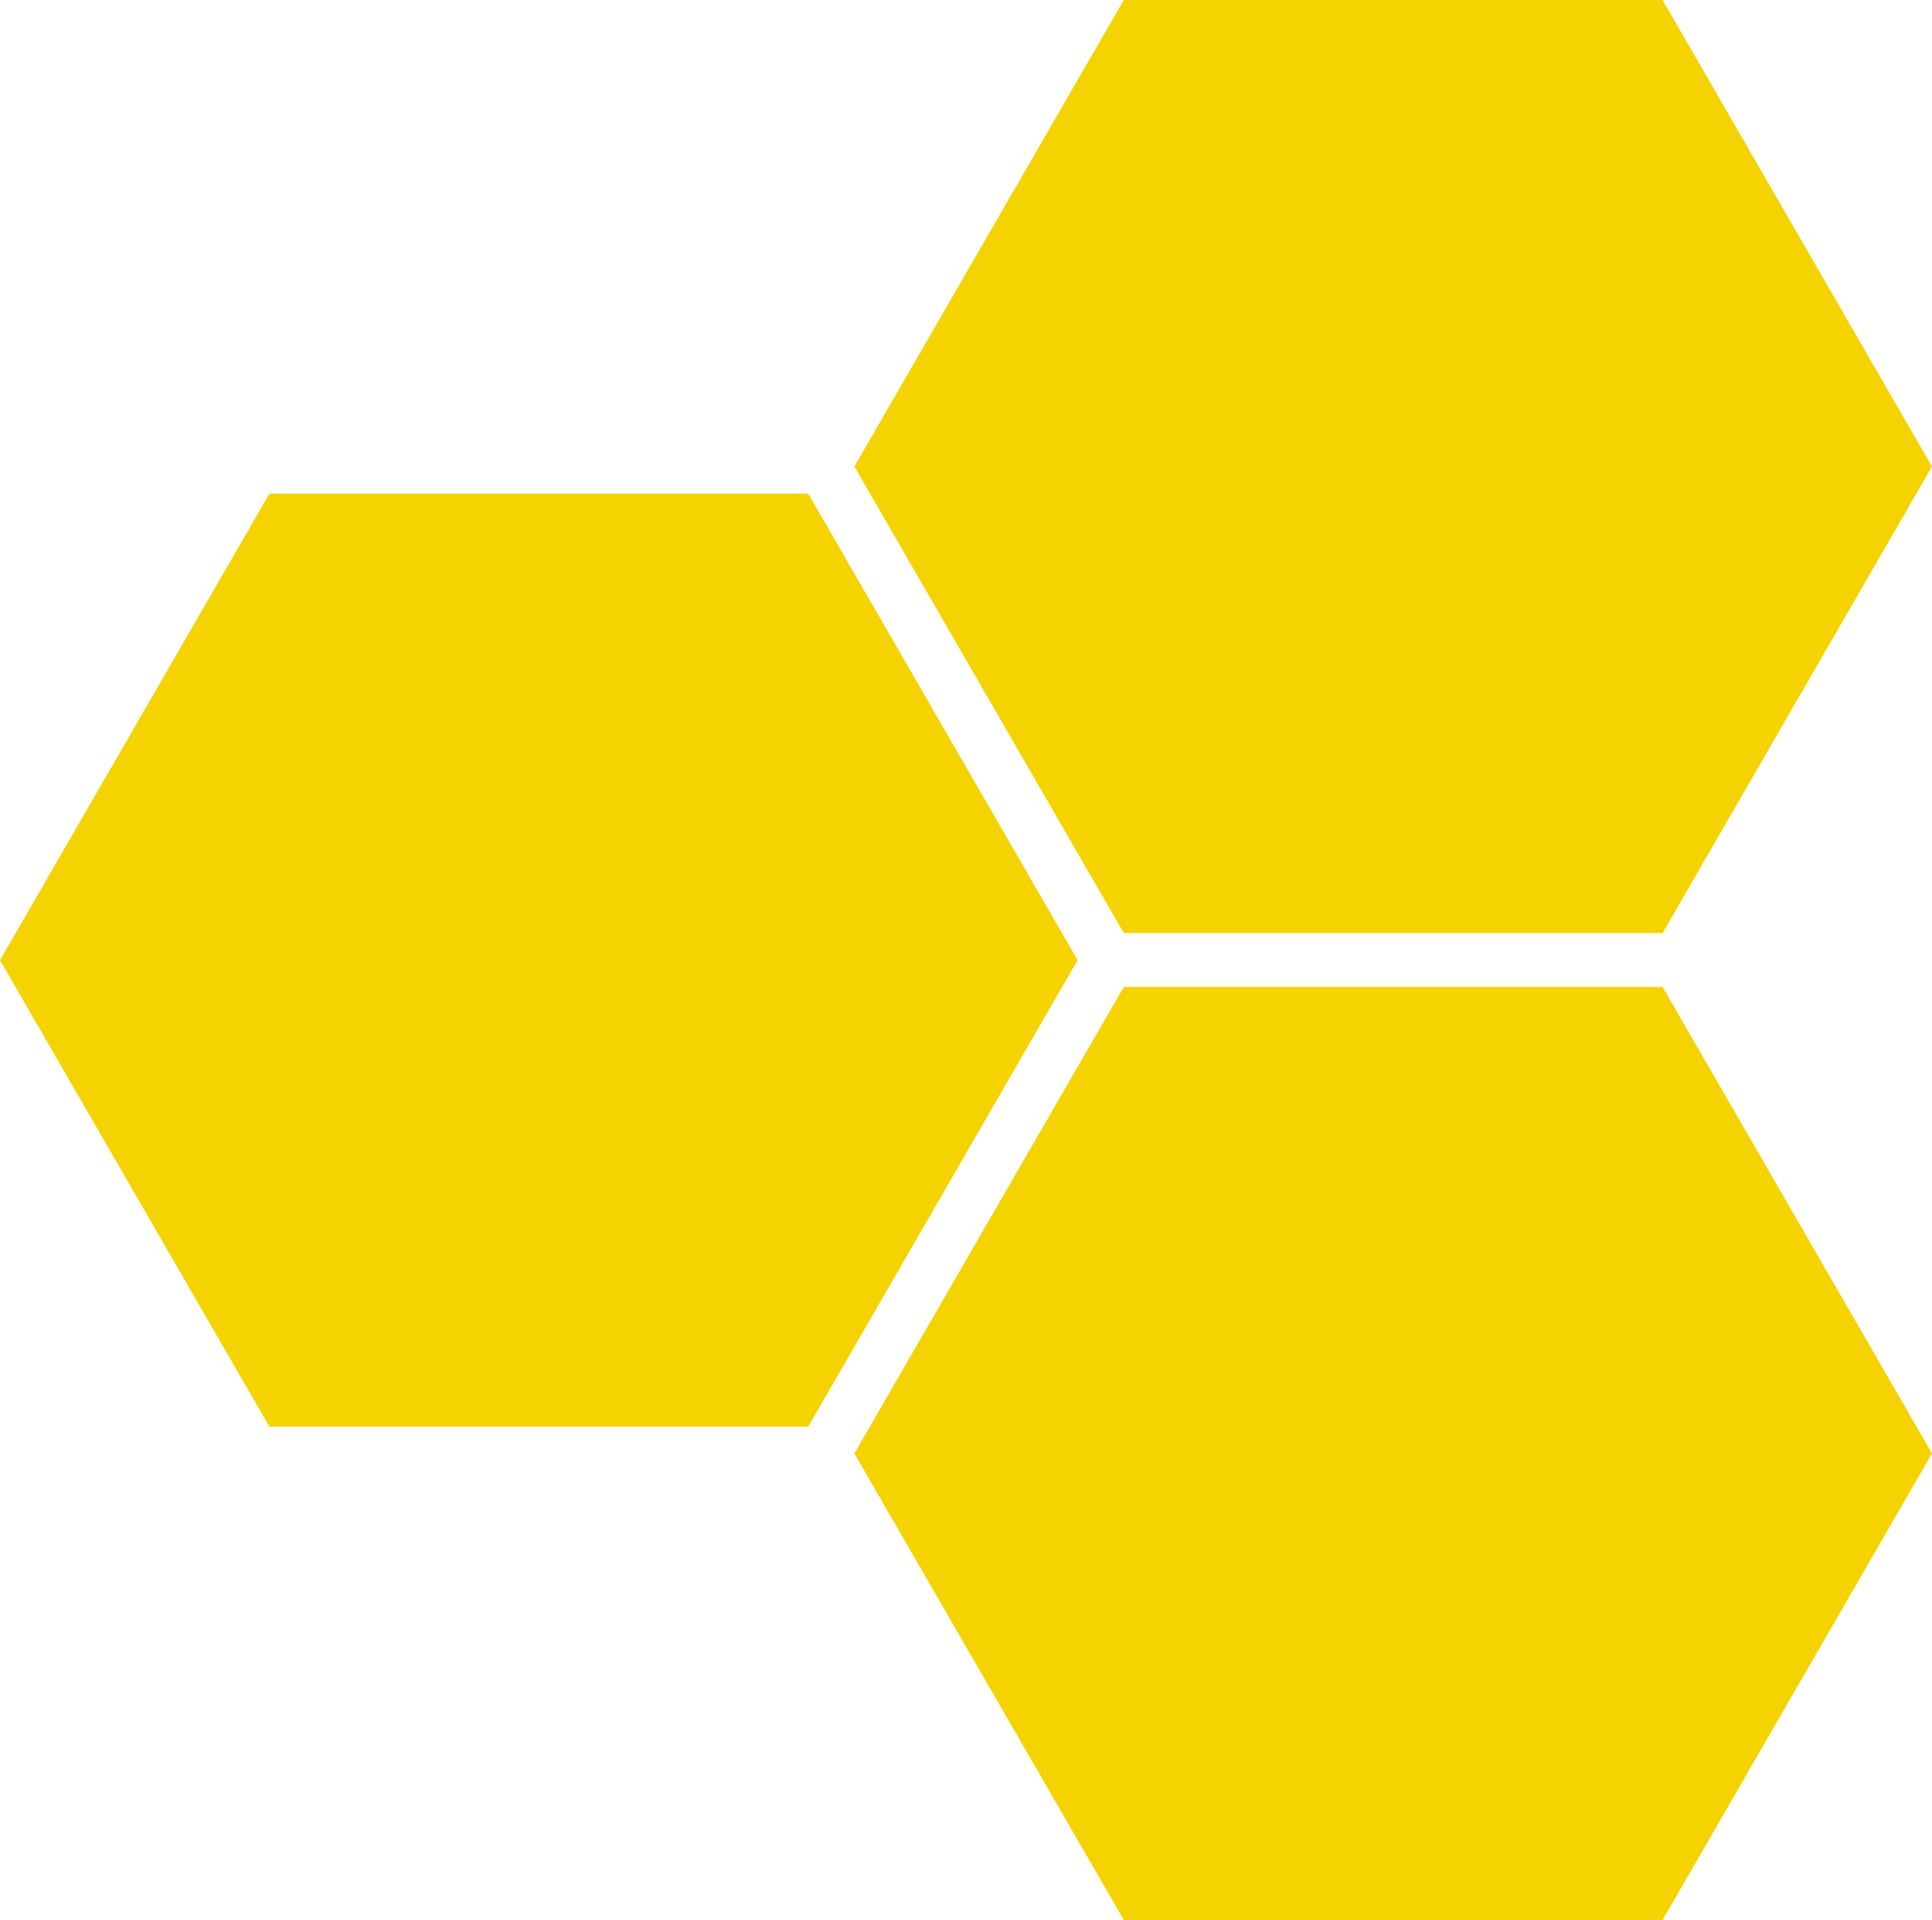
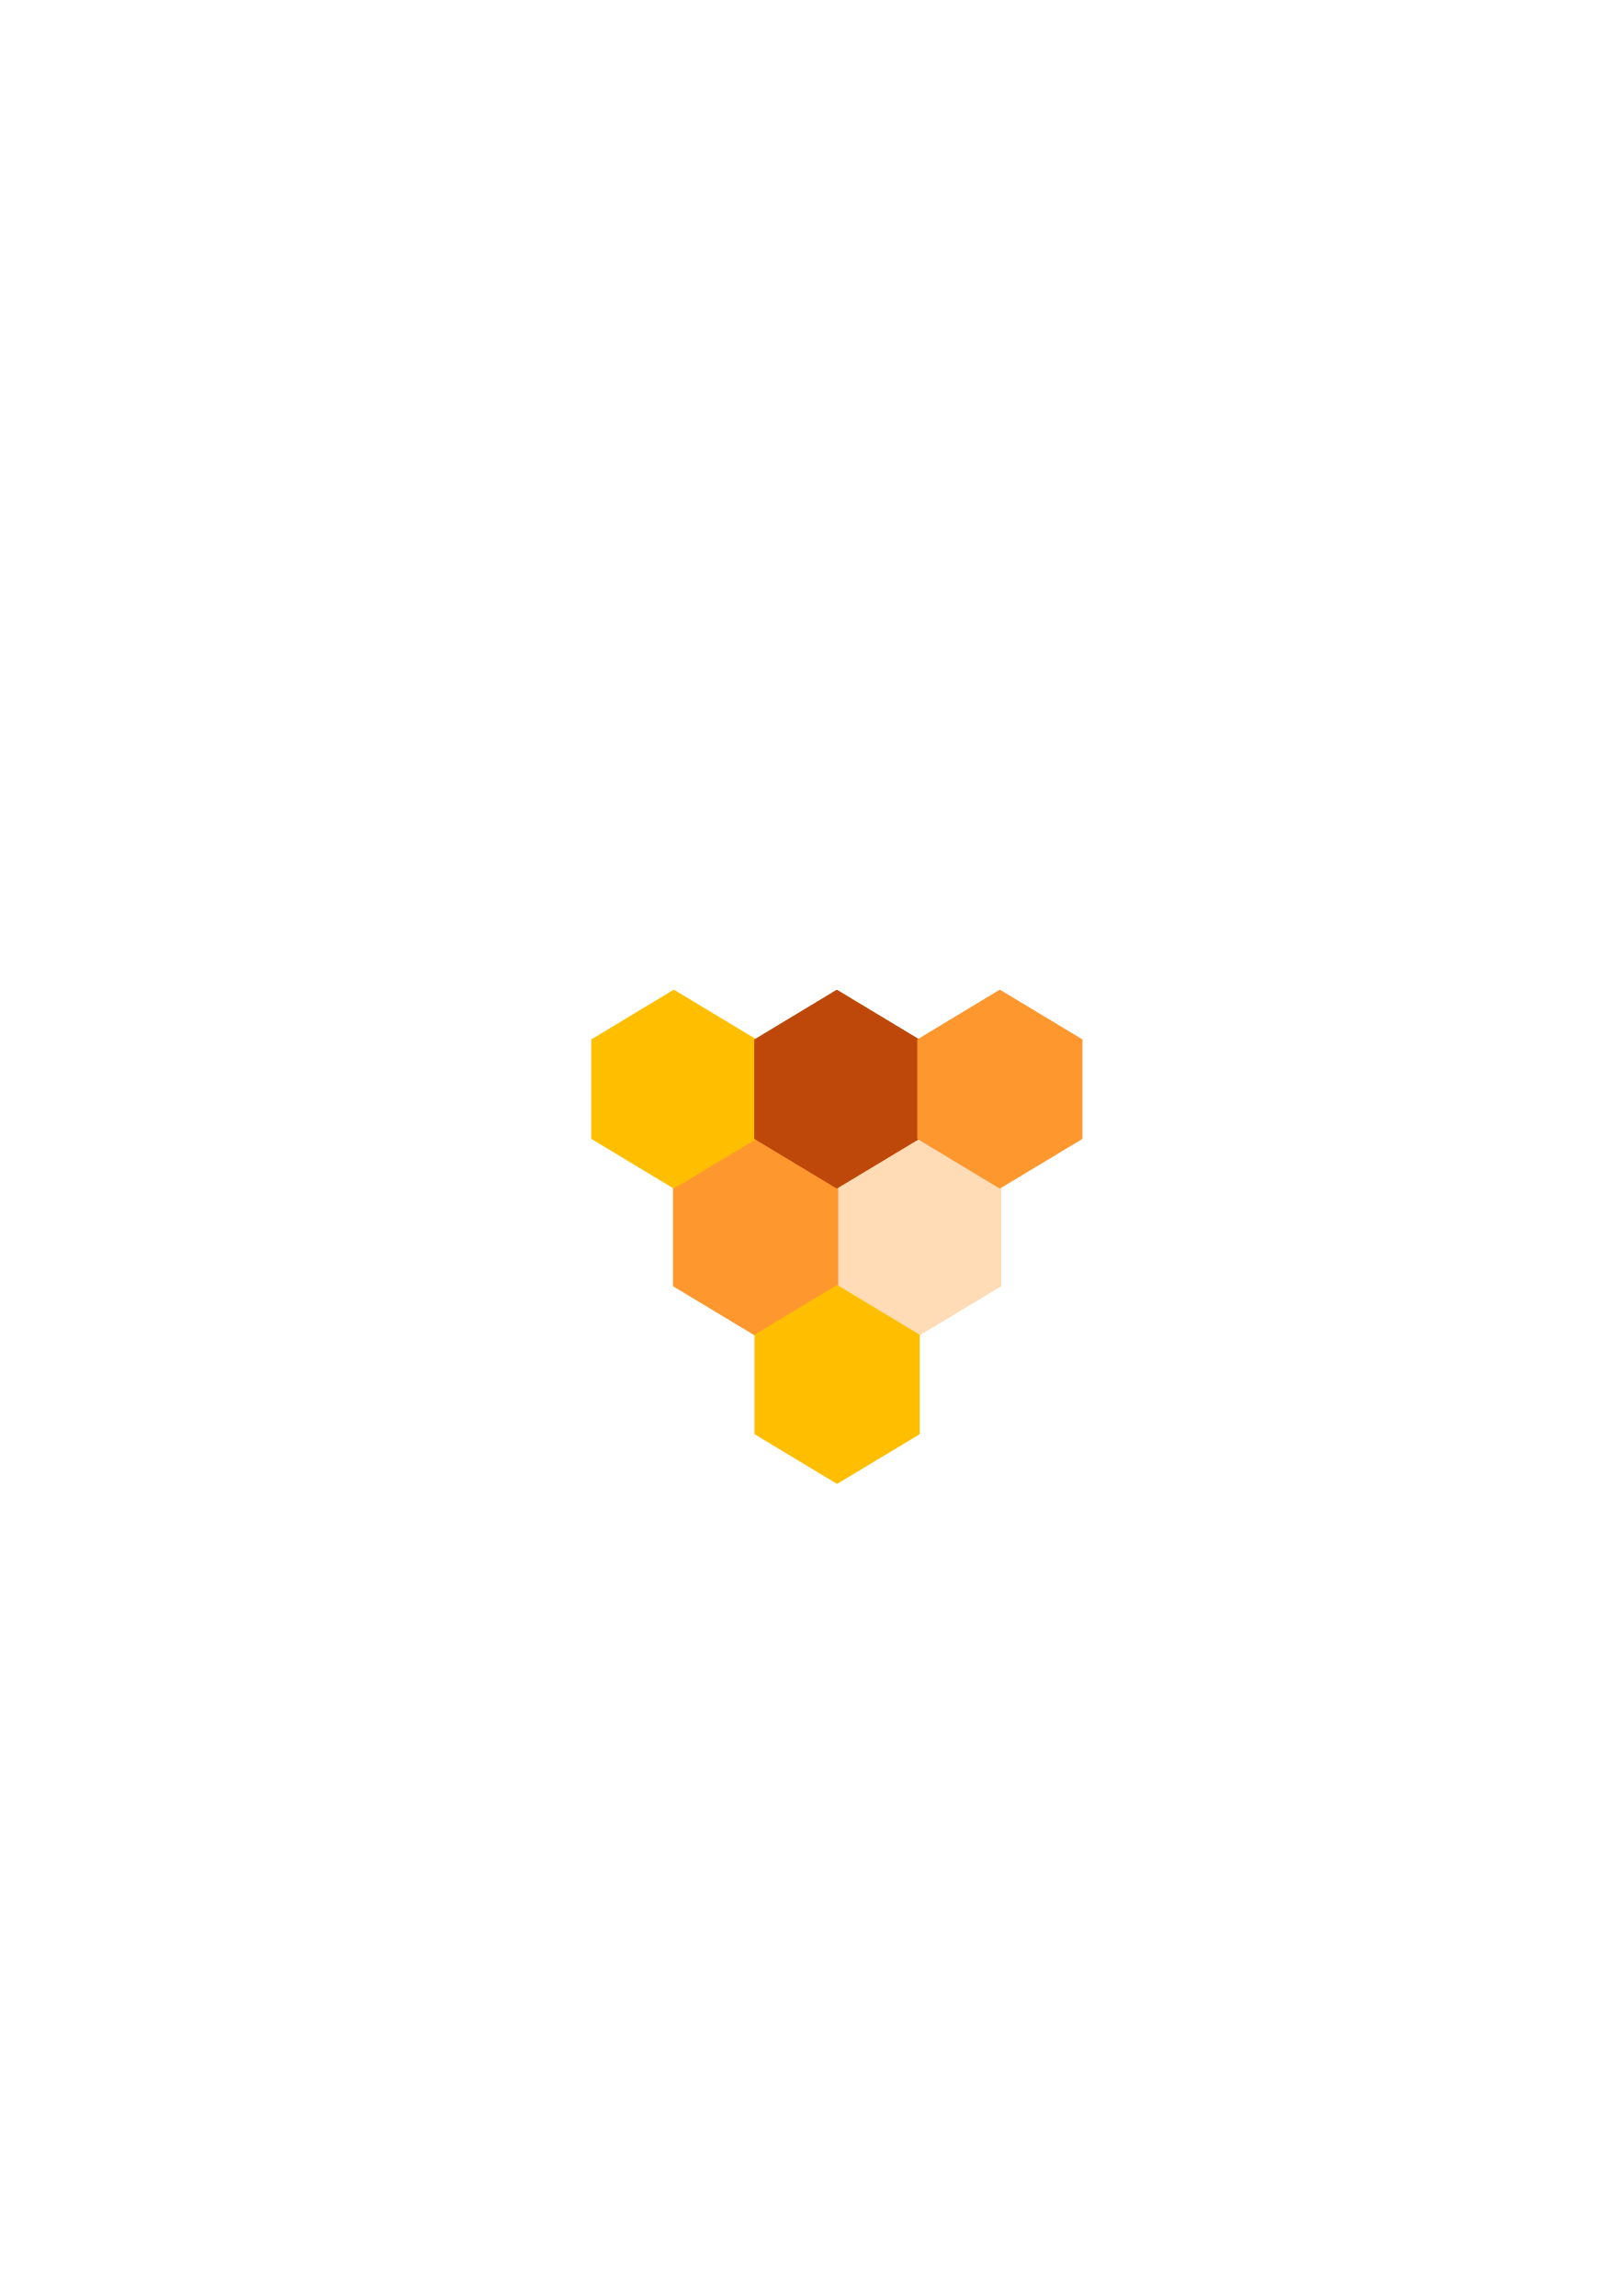
- <svg xmlns="http://www.w3.org/2000/svg" width="358.566" height="356.412" viewBox="0 0 94.871 94.301">
-   <path d="m0 92.375 46.188-80h92.378l46.185 80-46.185 80H46.188Z" style="fill:#f4d300;fill-opacity:1" transform="translate(0 20.7) scale(.28642)" />
-   <path d="m0 92.375 46.188-80h92.378l46.185 80-46.185 80H46.188Z" style="fill:#f4d300;fill-opacity:1" transform="translate(41.954 -3.544) scale(.28642)" />
-   <path d="m0 92.375 46.188-80h92.378l46.185 80-46.185 80H46.188Z" style="fill:#f4d300;fill-opacity:1" transform="translate(41.954 44.929) scale(.28642)" />
+ <svg xmlns="http://www.w3.org/2000/svg" xmlns:ns1="http://xml.openoffice.org/svg/export" version="1.2" width="210mm" height="297mm" viewBox="0 0 21000 29700" preserveAspectRatio="xMidYMid" fill-rule="evenodd" stroke-width="28.222" stroke-linejoin="round" xml:space="preserve">
+   <defs class="ClipPathGroup">
+     <clipPath id="presentation_clip_path" clipPathUnits="userSpaceOnUse">
+       <rect x="0" y="0" width="21000" height="29700" />
+     </clipPath>
+     <clipPath id="presentation_clip_path_shrink" clipPathUnits="userSpaceOnUse">
+       <rect x="21" y="29" width="20958" height="29641" />
+     </clipPath>
+   </defs>
+   <defs class="TextShapeIndex">
+     <g ns1:slide="id1" ns1:id-list="id3 id4 id5 id6 id7 id8" />
+   </defs>
+   <defs class="EmbeddedBulletChars">
+     <g id="bullet-char-template-57356" transform="scale(0.0004882812,-0.0004882812)">
+       <path d="M 580,1141 L 1163,571 580,0 -4,571 580,1141 Z" />
+     </g>
+     <g id="bullet-char-template-57354" transform="scale(0.0004882812,-0.0004882812)">
+       <path d="M 8,1128 L 1137,1128 1137,0 8,0 8,1128 Z" />
+     </g>
+     <g id="bullet-char-template-10146" transform="scale(0.0004882812,-0.0004882812)">
+       <path d="M 174,0 L 602,739 174,1481 1456,739 174,0 Z M 1358,739 L 309,1346 659,739 1358,739 Z" />
+     </g>
+     <g id="bullet-char-template-10132" transform="scale(0.0004882812,-0.0004882812)">
+       <path d="M 2015,739 L 1276,0 717,0 1260,543 174,543 174,936 1260,936 717,1481 1274,1481 2015,739 Z" />
+     </g>
+     <g id="bullet-char-template-10007" transform="scale(0.0004882812,-0.0004882812)">
+       <path d="M 0,-2 C -7,14 -16,27 -25,37 L 356,567 C 262,823 215,952 215,954 215,979 228,992 255,992 264,992 276,990 289,987 310,991 331,999 354,1012 L 381,999 492,748 772,1049 836,1024 860,1049 C 881,1039 901,1025 922,1006 886,937 835,863 770,784 769,783 710,716 594,584 L 774,223 C 774,196 753,168 711,139 L 727,119 C 717,90 699,76 672,76 641,76 570,178 457,381 L 164,-76 C 142,-110 111,-127 72,-127 30,-127 9,-110 8,-76 1,-67 -2,-52 -2,-32 -2,-23 -1,-13 0,-2 Z" />
+     </g>
+     <g id="bullet-char-template-10004" transform="scale(0.0004882812,-0.0004882812)">
+       <path d="M 285,-33 C 182,-33 111,30 74,156 52,228 41,333 41,471 41,549 55,616 82,672 116,743 169,778 240,778 293,778 328,747 346,684 L 369,508 C 377,444 397,411 428,410 L 1163,1116 C 1174,1127 1196,1133 1229,1133 1271,1133 1292,1118 1292,1087 L 1292,965 C 1292,929 1282,901 1262,881 L 442,47 C 390,-6 338,-33 285,-33 Z" />
+     </g>
+     <g id="bullet-char-template-9679" transform="scale(0.0004882812,-0.0004882812)">
+       <path d="M 813,0 C 632,0 489,54 383,161 276,268 223,411 223,592 223,773 276,916 383,1023 489,1130 632,1184 813,1184 992,1184 1136,1130 1245,1023 1353,916 1407,772 1407,592 1407,412 1353,268 1245,161 1136,54 992,0 813,0 Z" />
+     </g>
+     <g id="bullet-char-template-8226" transform="scale(0.0004882812,-0.0004882812)">
+       <path d="M 346,457 C 273,457 209,483 155,535 101,586 74,649 74,723 74,796 101,859 155,911 209,963 273,989 346,989 419,989 480,963 531,910 582,859 608,796 608,723 608,648 583,586 532,535 482,483 420,457 346,457 Z" />
+     </g>
+     <g id="bullet-char-template-8211" transform="scale(0.0004882812,-0.0004882812)">
+       <path d="M -4,459 L 1135,459 1135,606 -4,606 -4,459 Z" />
+     </g>
+     <g id="bullet-char-template-61548" transform="scale(0.0004882812,-0.0004882812)">
+       <path d="M 173,740 C 173,903 231,1043 346,1159 462,1274 601,1332 765,1332 928,1332 1067,1274 1183,1159 1299,1043 1357,903 1357,740 1357,577 1299,437 1183,322 1067,206 928,148 765,148 601,148 462,206 346,322 231,437 173,577 173,740 Z" />
+     </g>
+   </defs>
+   <g>
+     <g id="id2" class="Master_Slide">
+       <g id="bg-id2" class="Background" />
+       <g id="bo-id2" class="BackgroundObjects" />
+     </g>
+   </g>
+   <g class="SlideGroup">
+     <g>
+       <g id="container-id1">
+         <g id="id1" class="Slide" clip-path="url(#presentation_clip_path)">
+           <g class="Page">
+             <g class="com.sun.star.drawing.CustomShape">
+               <g id="id3">
+                 <rect class="BoundingBox" stroke="none" fill="none" x="10825" y="14723" width="2112" height="2544" />
+                 <path fill="rgb(255,219,182)" stroke="none" d="M 10826,16630 L 10826,15360 11880,14724 12935,15360 12935,16630 11880,17265 10826,16630 Z" />
+                 <path fill="none" stroke="rgb(255,219,182)" d="M 10826,16630 L 10826,15360 11880,14724 12935,15360 12935,16630 11880,17265 10826,16630 Z" />
+               </g>
+             </g>
+             <g class="com.sun.star.drawing.CustomShape">
+               <g id="id4">
+                 <rect class="BoundingBox" stroke="none" fill="none" x="8717" y="14723" width="2112" height="2544" />
+                 <path fill="rgb(255,151,47)" stroke="none" d="M 8718,16630 L 8718,15360 9772,14724 10827,15360 10827,16630 9772,17265 8718,16630 Z" />
+                 <path fill="none" stroke="rgb(255,151,47)" d="M 8718,16630 L 8718,15360 9772,14724 10827,15360 10827,16630 9772,17265 8718,16630 Z" />
+               </g>
+             </g>
+             <g class="com.sun.star.drawing.CustomShape">
+               <g id="id5">
+                 <rect class="BoundingBox" stroke="none" fill="none" x="9771" y="16637" width="2112" height="2544" />
+                 <path fill="rgb(255,191,0)" stroke="none" d="M 9772,18544 L 9772,17274 10826,16638 11881,17274 11881,18544 10826,19179 9772,18544 Z" />
+                 <path fill="none" stroke="rgb(255,191,0)" d="M 9772,18544 L 9772,17274 10826,16638 11881,17274 11881,18544 10826,19179 9772,18544 Z" />
+               </g>
+             </g>
+             <g class="com.sun.star.drawing.CustomShape">
+               <g id="id6">
+                 <rect class="BoundingBox" stroke="none" fill="none" x="7660" y="12817" width="2112" height="2544" />
+                 <path fill="rgb(255,191,0)" stroke="none" d="M 7661,14724 L 7661,13454 8715,12818 9770,13454 9770,14724 8715,15359 7661,14724 Z" />
+                 <path fill="none" stroke="rgb(255,191,0)" d="M 7661,14724 L 7661,13454 8715,12818 9770,13454 9770,14724 8715,15359 7661,14724 Z" />
+               </g>
+             </g>
+             <g class="com.sun.star.drawing.CustomShape">
+               <g id="id7">
+                 <rect class="BoundingBox" stroke="none" fill="none" x="9768" y="12817" width="2112" height="2544" />
+                 <path fill="rgb(190,72,10)" stroke="none" d="M 9769,14724 L 9769,13454 10823,12818 11878,13454 11878,14724 10823,15359 9769,14724 Z" />
+                 <path fill="none" stroke="rgb(190,72,10)" d="M 9769,14724 L 9769,13454 10823,12818 11878,13454 11878,14724 10823,15359 9769,14724 Z" />
+               </g>
+             </g>
+             <g class="com.sun.star.drawing.CustomShape">
+               <g id="id8">
+                 <rect class="BoundingBox" stroke="none" fill="none" x="11876" y="12817" width="2112" height="2544" />
+                 <path fill="rgb(255,151,47)" stroke="none" d="M 11877,14724 L 11877,13454 12931,12818 13986,13454 13986,14724 12931,15359 11877,14724 Z" />
+                 <path fill="none" stroke="rgb(255,151,47)" d="M 11877,14724 L 11877,13454 12931,12818 13986,13454 13986,14724 12931,15359 11877,14724 Z" />
+               </g>
+             </g>
+           </g>
+         </g>
+       </g>
+     </g>
+   </g>
</svg>
